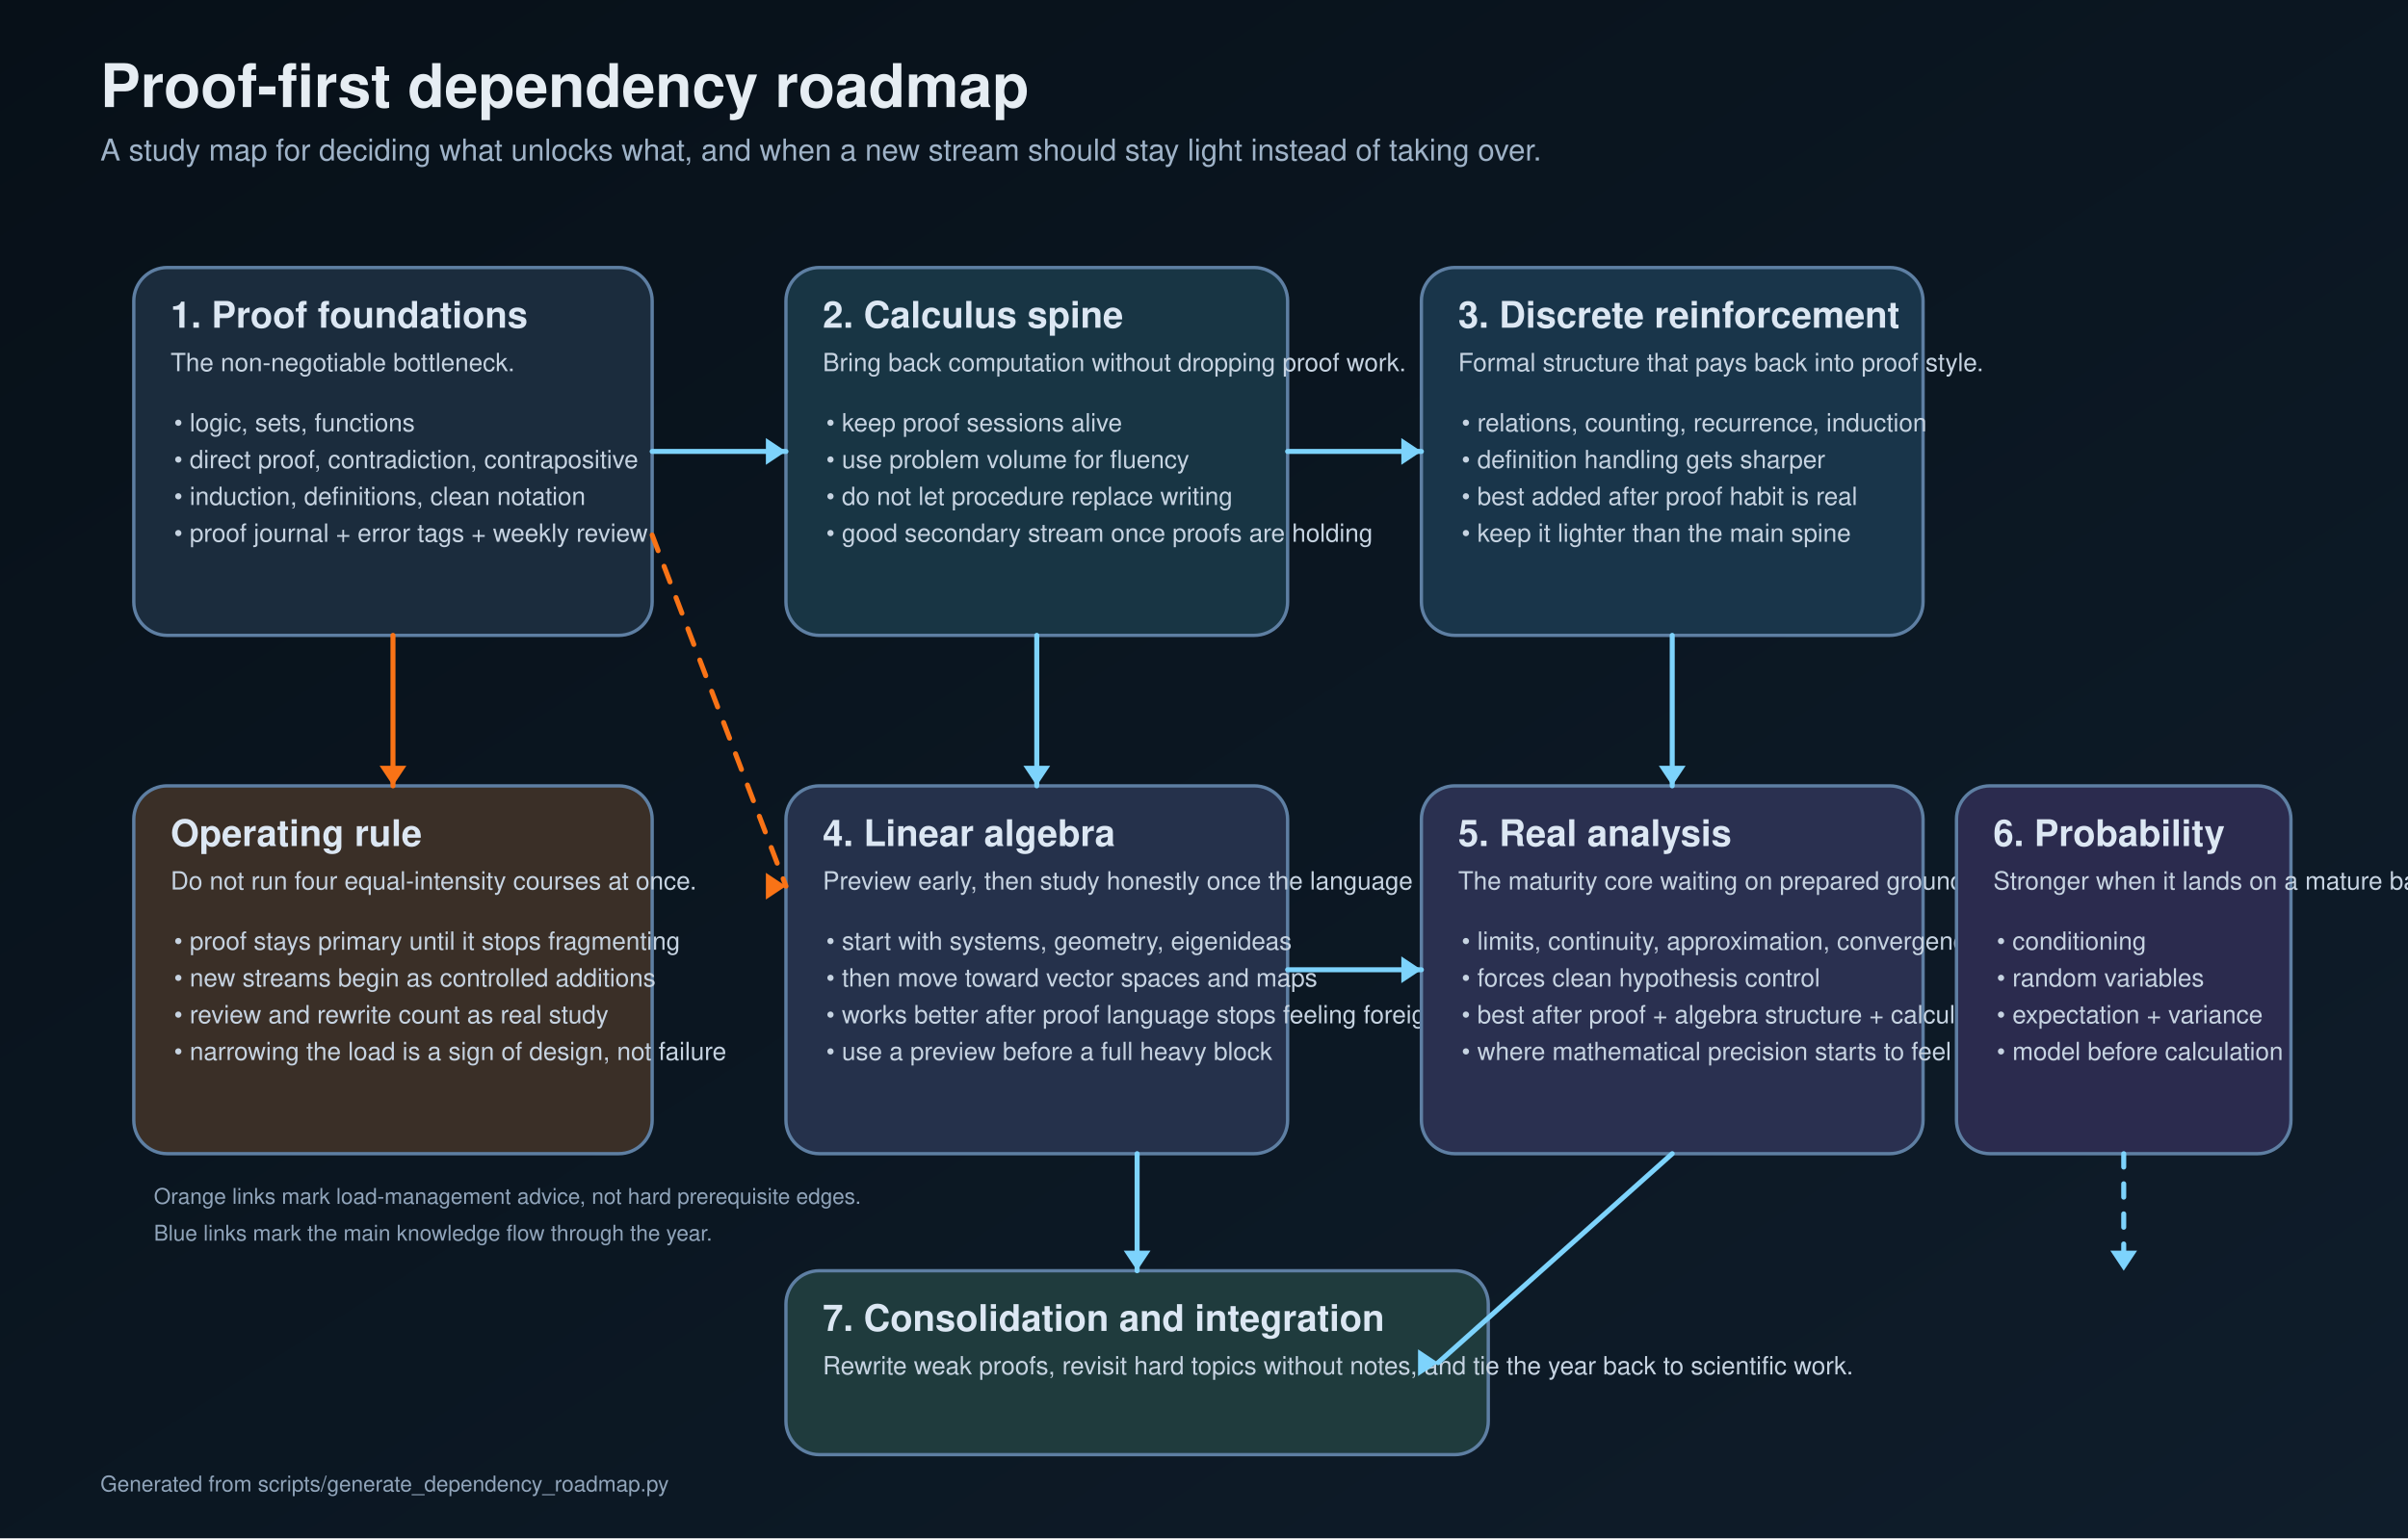
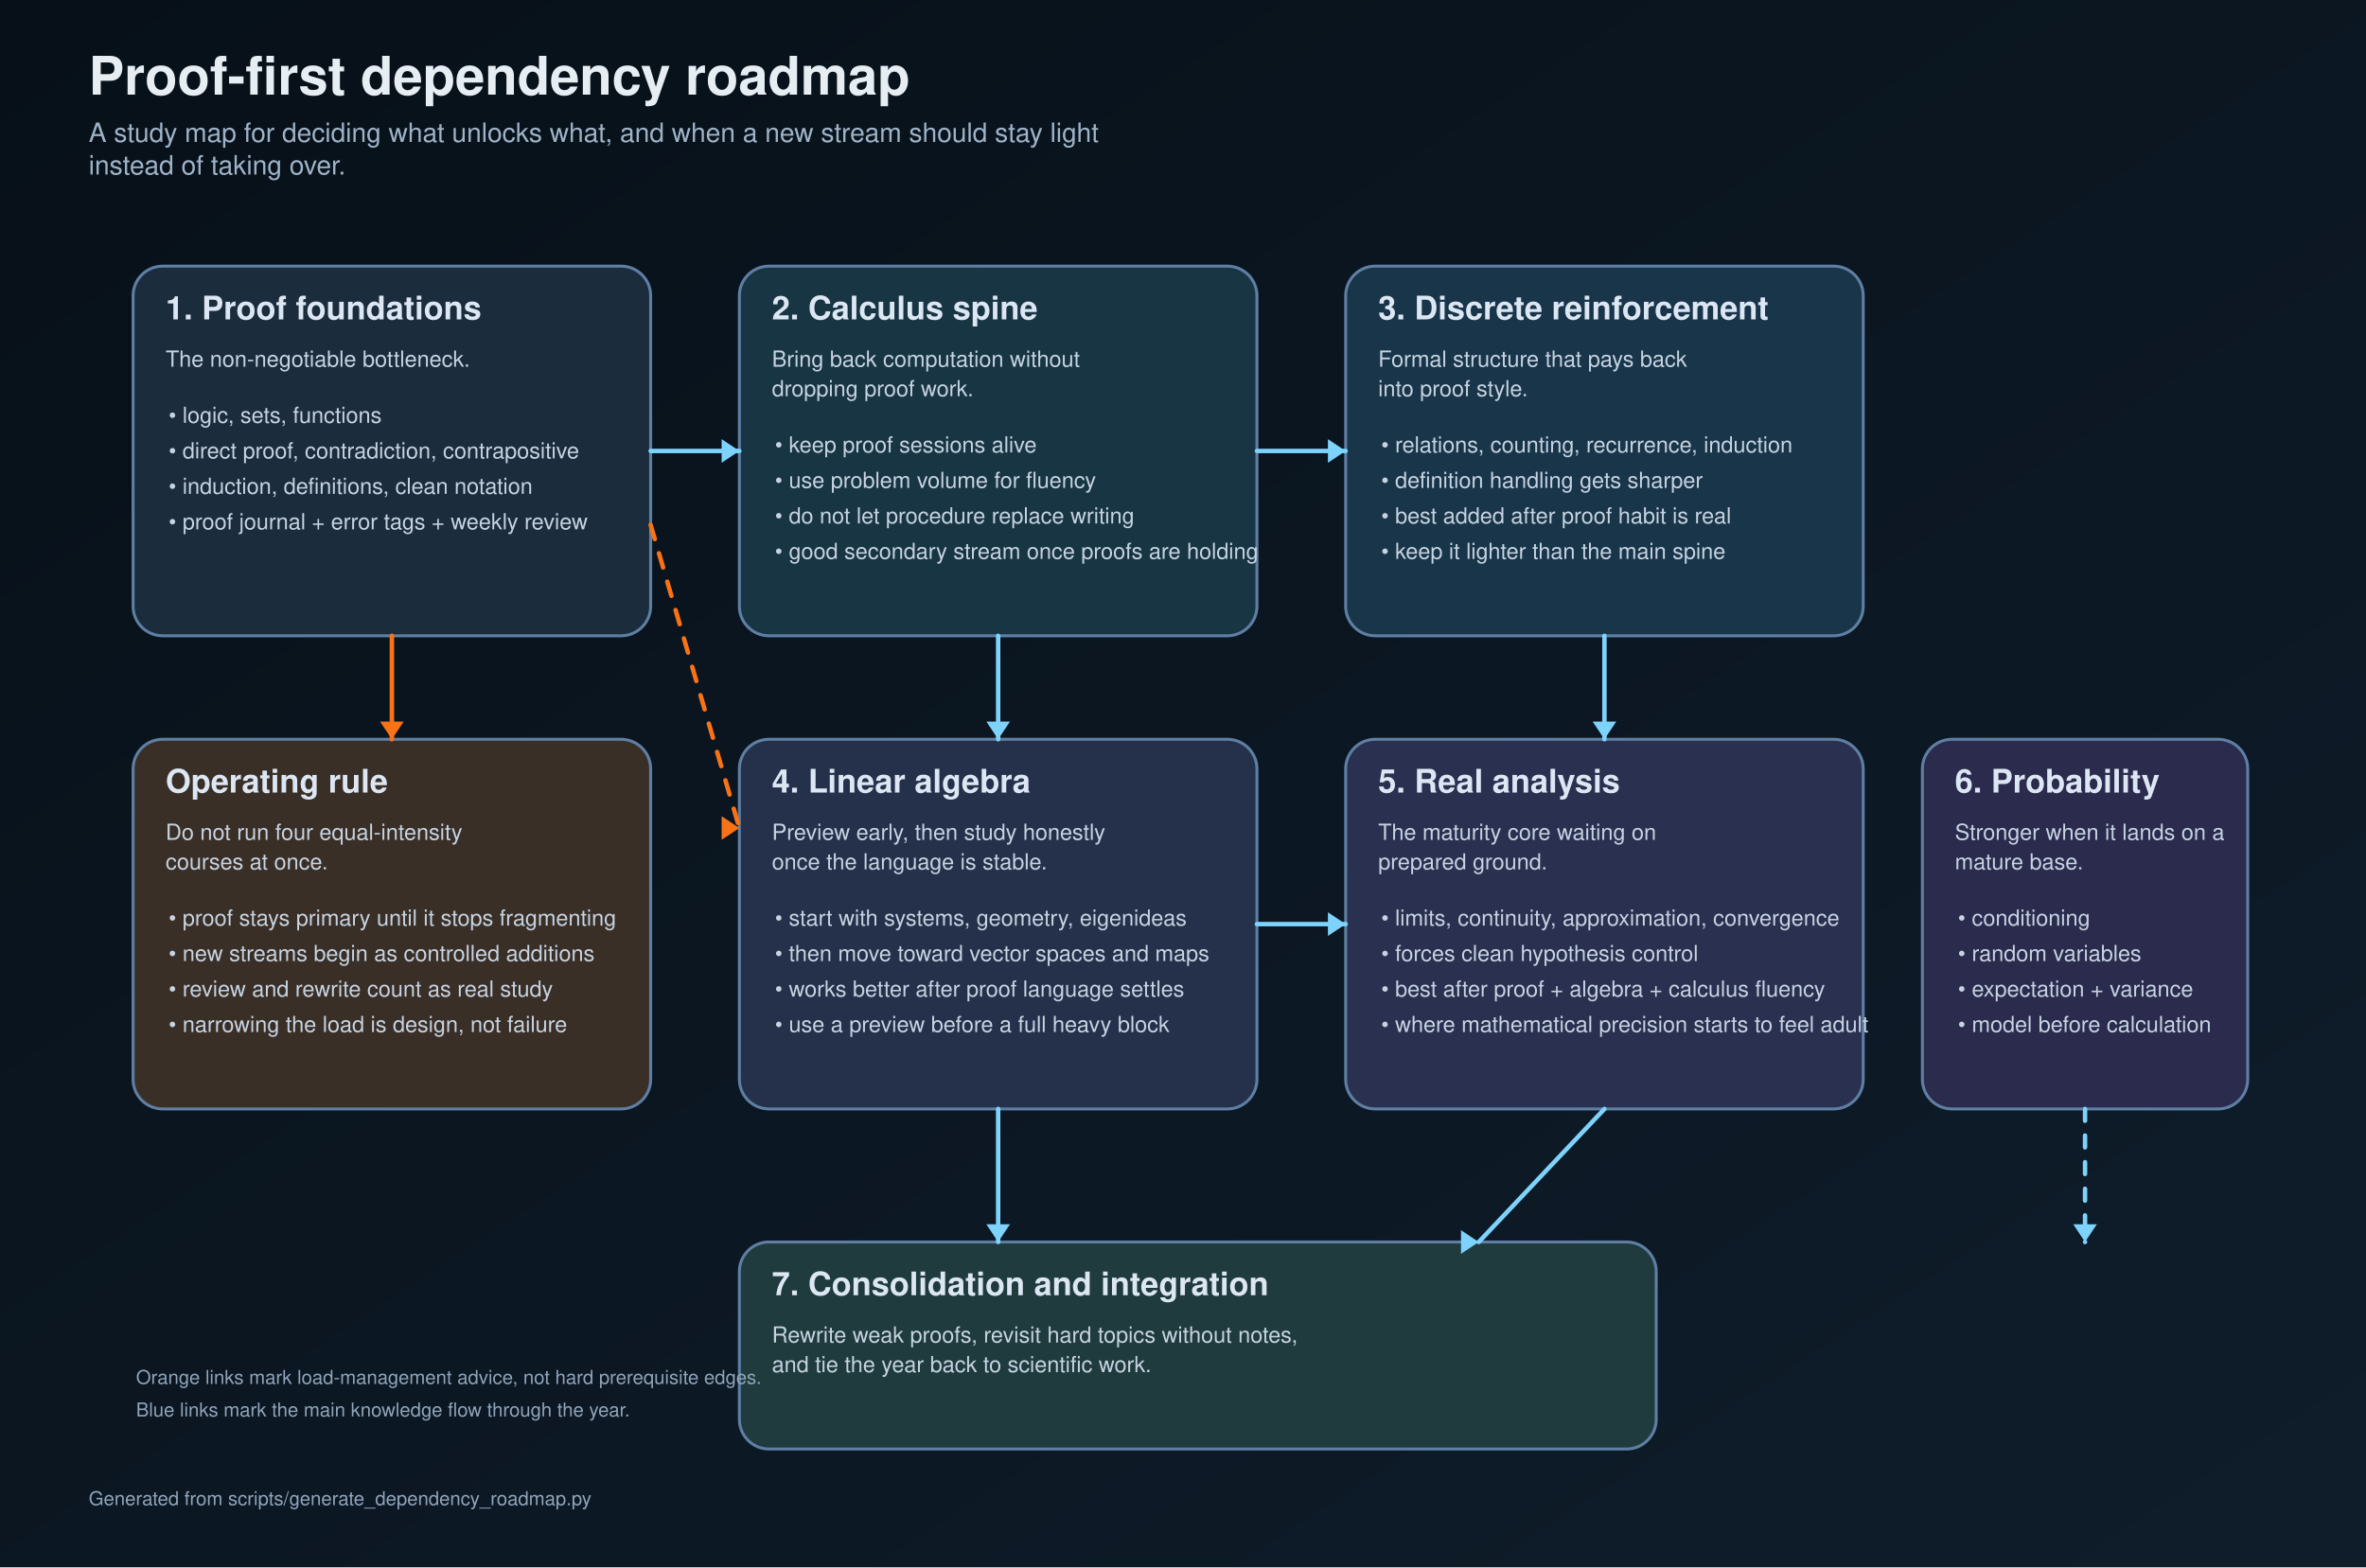
- <svg xmlns="http://www.w3.org/2000/svg" viewBox="0 0 1440 920">
+ <svg xmlns="http://www.w3.org/2000/svg" viewBox="0 0 1600 1060">
  <defs>
    <linearGradient id="bg" x1="0" y1="0" x2="1" y2="1">
      <stop offset="0%" stop-color="#071018" />
      <stop offset="100%" stop-color="#0f1d2b" />
    </linearGradient>
    <style>
    .title { font: 700 36px Helvetica, Arial, sans-serif; fill: #e6edf3; }
    .subtitle { font: 500 18px Helvetica, Arial, sans-serif; fill: #9fb3c8; }
    .label { font: 700 22px Helvetica, Arial, sans-serif; fill: #dce7f3; }
    .small { font: 500 15px Helvetica, Arial, sans-serif; fill: #c6d3e1; }
    .tiny { font: 500 13px Helvetica, Arial, sans-serif; fill: #90a4ba; }
  </style>
  </defs>
-   <rect width="1440" height="920" fill="url(#bg)" />
+   <rect width="1600" height="1060" fill="url(#bg)" />
  <text x="60.0" y="64.0" class="title" text-anchor="start">Proof-first dependency roadmap</text>
-   <text x="60.0" y="96.0" class="subtitle" text-anchor="start">A study map for deciding what unlocks what, and when a new stream should stay light instead of taking over.</text>
-   <rect x="80.0" y="160.0" width="310.0" height="220.0" rx="20" fill="#1b2c3d" stroke="#5e7fa3" stroke-width="2" />
-   <text x="102.0" y="196.0" class="label" text-anchor="start">1. Proof foundations</text>
-   <text x="102.0" y="222.0" class="small" text-anchor="start">The non-negotiable bottleneck.</text>
-   <text x="104.0" y="258.0" class="small" text-anchor="start">• logic, sets, functions</text>
-   <text x="104.0" y="280.0" class="small" text-anchor="start">• direct proof, contradiction, contrapositive</text>
-   <text x="104.0" y="302.0" class="small" text-anchor="start">• induction, definitions, clean notation</text>
-   <text x="104.0" y="324.0" class="small" text-anchor="start">• proof journal + error tags + weekly review</text>
-   <rect x="470.0" y="160.0" width="300.0" height="220.0" rx="20" fill="#183544" stroke="#5e7fa3" stroke-width="2" />
-   <text x="492.0" y="196.0" class="label" text-anchor="start">2. Calculus spine</text>
-   <text x="492.0" y="222.0" class="small" text-anchor="start">Bring back computation without dropping proof work.</text>
-   <text x="494.0" y="258.0" class="small" text-anchor="start">• keep proof sessions alive</text>
-   <text x="494.0" y="280.0" class="small" text-anchor="start">• use problem volume for fluency</text>
-   <text x="494.0" y="302.0" class="small" text-anchor="start">• do not let procedure replace writing</text>
-   <text x="494.0" y="324.0" class="small" text-anchor="start">• good secondary stream once proofs are holding</text>
-   <rect x="850.0" y="160.0" width="300.0" height="220.0" rx="20" fill="#19354a" stroke="#5e7fa3" stroke-width="2" />
-   <text x="872.0" y="196.0" class="label" text-anchor="start">3. Discrete reinforcement</text>
-   <text x="872.0" y="222.0" class="small" text-anchor="start">Formal structure that pays back into proof style.</text>
-   <text x="874.0" y="258.0" class="small" text-anchor="start">• relations, counting, recurrence, induction</text>
-   <text x="874.0" y="280.0" class="small" text-anchor="start">• definition handling gets sharper</text>
-   <text x="874.0" y="302.0" class="small" text-anchor="start">• best added after proof habit is real</text>
-   <text x="874.0" y="324.0" class="small" text-anchor="start">• keep it lighter than the main spine</text>
-   <rect x="470.0" y="470.0" width="300.0" height="220.0" rx="20" fill="#25314b" stroke="#5e7fa3" stroke-width="2" />
-   <text x="492.0" y="506.0" class="label" text-anchor="start">4. Linear algebra</text>
-   <text x="492.0" y="532.0" class="small" text-anchor="start">Preview early, then study honestly once the language is stable.</text>
-   <text x="494.0" y="568.0" class="small" text-anchor="start">• start with systems, geometry, eigenideas</text>
-   <text x="494.0" y="590.0" class="small" text-anchor="start">• then move toward vector spaces and maps</text>
-   <text x="494.0" y="612.0" class="small" text-anchor="start">• works better after proof language stops feeling foreign</text>
-   <text x="494.0" y="634.0" class="small" text-anchor="start">• use a preview before a full heavy block</text>
-   <rect x="850.0" y="470.0" width="300.0" height="220.0" rx="20" fill="#2a3050" stroke="#5e7fa3" stroke-width="2" />
-   <text x="872.0" y="506.0" class="label" text-anchor="start">5. Real analysis</text>
-   <text x="872.0" y="532.0" class="small" text-anchor="start">The maturity core waiting on prepared ground.</text>
-   <text x="874.0" y="568.0" class="small" text-anchor="start">• limits, continuity, approximation, convergence</text>
-   <text x="874.0" y="590.0" class="small" text-anchor="start">• forces clean hypothesis control</text>
-   <text x="874.0" y="612.0" class="small" text-anchor="start">• best after proof + algebra structure + calculus fluency</text>
-   <text x="874.0" y="634.0" class="small" text-anchor="start">• where mathematical precision starts to feel adult</text>
-   <rect x="1170.0" y="470.0" width="200.0" height="220.0" rx="20" fill="#2b2b4e" stroke="#5e7fa3" stroke-width="2" />
-   <text x="1192.0" y="506.0" class="label" text-anchor="start">6. Probability</text>
-   <text x="1192.0" y="532.0" class="small" text-anchor="start">Stronger when it lands on a mature base.</text>
-   <text x="1194.0" y="568.0" class="small" text-anchor="start">• conditioning</text>
-   <text x="1194.0" y="590.0" class="small" text-anchor="start">• random variables</text>
-   <text x="1194.0" y="612.0" class="small" text-anchor="start">• expectation + variance</text>
-   <text x="1194.0" y="634.0" class="small" text-anchor="start">• model before calculation</text>
-   <rect x="470.0" y="760.0" width="420.0" height="110.0" rx="20" fill="#1f3b3d" stroke="#5e7fa3" stroke-width="2" />
-   <text x="492.0" y="796.0" class="label" text-anchor="start">7. Consolidation and integration</text>
-   <text x="492.0" y="822.0" class="small" text-anchor="start">Rewrite weak proofs, revisit hard topics without notes, and tie the year back to scientific work.</text>
-   <rect x="80.0" y="470.0" width="310.0" height="220.0" rx="20" fill="#3a2f27" stroke="#5e7fa3" stroke-width="2" />
-   <text x="102.0" y="506.0" class="label" text-anchor="start">Operating rule</text>
-   <text x="102.0" y="532.0" class="small" text-anchor="start">Do not run four equal-intensity courses at once.</text>
-   <text x="104.0" y="568.0" class="small" text-anchor="start">• proof stays primary until it stops fragmenting</text>
-   <text x="104.0" y="590.0" class="small" text-anchor="start">• new streams begin as controlled additions</text>
-   <text x="104.0" y="612.0" class="small" text-anchor="start">• review and rewrite count as real study</text>
-   <text x="104.0" y="634.0" class="small" text-anchor="start">• narrowing the load is a sign of design, not failure</text>
-   <line x1="390.0" y1="270.0" x2="470.0" y2="270.0" stroke="#7dd3fc" stroke-width="3.0" stroke-linecap="round" />
-   <polygon points="470.0,270.0 458.0,262.0 458.0,278.0" fill="#7dd3fc" />
-   <line x1="770.0" y1="270.0" x2="850.0" y2="270.0" stroke="#7dd3fc" stroke-width="3.0" stroke-linecap="round" />
-   <polygon points="850.0,270.0 838.0,262.0 838.0,278.0" fill="#7dd3fc" />
-   <line x1="620.0" y1="380.0" x2="620.0" y2="470.0" stroke="#7dd3fc" stroke-width="3.0" stroke-linecap="round" />
-   <polygon points="620.0,470.0 612.0,458.0 628.0,458.0" fill="#7dd3fc" />
-   <line x1="1000.0" y1="380.0" x2="1000.0" y2="470.0" stroke="#7dd3fc" stroke-width="3.0" stroke-linecap="round" />
-   <polygon points="1000.0,470.0 992.0,458.0 1008.0,458.0" fill="#7dd3fc" />
-   <line x1="770.0" y1="580.0" x2="850.0" y2="580.0" stroke="#7dd3fc" stroke-width="3.0" stroke-linecap="round" />
-   <polygon points="850.0,580.0 838.0,572.0 838.0,588.0" fill="#7dd3fc" />
-   <line x1="1270.0" y1="690.0" x2="1270.0" y2="760.0" stroke="#7dd3fc" stroke-width="3.0" stroke-linecap="round" stroke-dasharray="8 10" />
-   <polygon points="1270.0,760.0 1262.0,748.0 1278.0,748.0" fill="#7dd3fc" />
-   <line x1="680.0" y1="690.0" x2="680.0" y2="760.0" stroke="#7dd3fc" stroke-width="3.0" stroke-linecap="round" />
-   <polygon points="680.0,760.0 672.0,748.0 688.0,748.0" fill="#7dd3fc" />
-   <line x1="1000.0" y1="690.0" x2="860.0" y2="815.0" stroke="#7dd3fc" stroke-width="3.0" stroke-linecap="round" />
-   <polygon points="860.0,815.0 848.0,807.0 848.0,823.0" fill="#7dd3fc" />
-   <line x1="235.0" y1="380.0" x2="235.0" y2="470.0" stroke="#f97316" stroke-width="3.0" stroke-linecap="round" />
-   <polygon points="235.0,470.0 227.0,458.0 243.0,458.0" fill="#f97316" />
-   <line x1="390.0" y1="320.0" x2="470.0" y2="530.0" stroke="#f97316" stroke-width="3.0" stroke-linecap="round" stroke-dasharray="10 10" />
-   <polygon points="470.0,530.0 458.0,522.0 458.0,538.0" fill="#f97316" />
-   <text x="92.0" y="720.0" class="tiny" text-anchor="start">Orange links mark load-management advice, not hard prerequisite edges.</text>
-   <text x="92.0" y="742.0" class="tiny" text-anchor="start">Blue links mark the main knowledge flow through the year.</text>
-   <text x="60.0" y="892.0" class="tiny" text-anchor="start">Generated from scripts/generate_dependency_roadmap.py</text>
+   <text x="60.0" y="96.0" class="subtitle" text-anchor="start">
+     <tspan x="60.0" dy="0">A study map for deciding what unlocks what, and when a new stream should stay light</tspan>
+     <tspan x="60.0" dy="22">instead of taking over.</tspan>
+   </text>
+   <rect x="90.0" y="180.0" width="350.0" height="250.0" rx="20" fill="#1b2c3d" stroke="#5e7fa3" stroke-width="2" />
+   <text x="112.0" y="216.0" class="label" text-anchor="start">
+     <tspan x="112.0" dy="0">1. Proof foundations</tspan>
+   </text>
+   <text x="112.0" y="248.0" class="small" text-anchor="start">
+     <tspan x="112.0" dy="0">The non-negotiable bottleneck.</tspan>
+   </text>
+   <text x="114.0" y="286.0" class="small" text-anchor="start">• logic, sets, functions</text>
+   <text x="114.0" y="310.0" class="small" text-anchor="start">• direct proof, contradiction, contrapositive</text>
+   <text x="114.0" y="334.0" class="small" text-anchor="start">• induction, definitions, clean notation</text>
+   <text x="114.0" y="358.0" class="small" text-anchor="start">• proof journal + error tags + weekly review</text>
+   <rect x="500.0" y="180.0" width="350.0" height="250.0" rx="20" fill="#183544" stroke="#5e7fa3" stroke-width="2" />
+   <text x="522.0" y="216.0" class="label" text-anchor="start">
+     <tspan x="522.0" dy="0">2. Calculus spine</tspan>
+   </text>
+   <text x="522.0" y="248.0" class="small" text-anchor="start">
+     <tspan x="522.0" dy="0">Bring back computation without</tspan>
+     <tspan x="522.0" dy="20">dropping proof work.</tspan>
+   </text>
+   <text x="524.0" y="306.0" class="small" text-anchor="start">• keep proof sessions alive</text>
+   <text x="524.0" y="330.0" class="small" text-anchor="start">• use problem volume for fluency</text>
+   <text x="524.0" y="354.0" class="small" text-anchor="start">• do not let procedure replace writing</text>
+   <text x="524.0" y="378.0" class="small" text-anchor="start">• good secondary stream once proofs are holding</text>
+   <rect x="910.0" y="180.0" width="350.0" height="250.0" rx="20" fill="#19354a" stroke="#5e7fa3" stroke-width="2" />
+   <text x="932.0" y="216.0" class="label" text-anchor="start">
+     <tspan x="932.0" dy="0">3. Discrete reinforcement</tspan>
+   </text>
+   <text x="932.0" y="248.0" class="small" text-anchor="start">
+     <tspan x="932.0" dy="0">Formal structure that pays back</tspan>
+     <tspan x="932.0" dy="20">into proof style.</tspan>
+   </text>
+   <text x="934.0" y="306.0" class="small" text-anchor="start">• relations, counting, recurrence, induction</text>
+   <text x="934.0" y="330.0" class="small" text-anchor="start">• definition handling gets sharper</text>
+   <text x="934.0" y="354.0" class="small" text-anchor="start">• best added after proof habit is real</text>
+   <text x="934.0" y="378.0" class="small" text-anchor="start">• keep it lighter than the main spine</text>
+   <rect x="90.0" y="500.0" width="350.0" height="250.0" rx="20" fill="#3a2f27" stroke="#5e7fa3" stroke-width="2" />
+   <text x="112.0" y="536.0" class="label" text-anchor="start">
+     <tspan x="112.0" dy="0">Operating rule</tspan>
+   </text>
+   <text x="112.0" y="568.0" class="small" text-anchor="start">
+     <tspan x="112.0" dy="0">Do not run four equal-intensity</tspan>
+     <tspan x="112.0" dy="20">courses at once.</tspan>
+   </text>
+   <text x="114.0" y="626.0" class="small" text-anchor="start">• proof stays primary until it stops fragmenting</text>
+   <text x="114.0" y="650.0" class="small" text-anchor="start">• new streams begin as controlled additions</text>
+   <text x="114.0" y="674.0" class="small" text-anchor="start">• review and rewrite count as real study</text>
+   <text x="114.0" y="698.0" class="small" text-anchor="start">• narrowing the load is design, not failure</text>
+   <rect x="500.0" y="500.0" width="350.0" height="250.0" rx="20" fill="#25314b" stroke="#5e7fa3" stroke-width="2" />
+   <text x="522.0" y="536.0" class="label" text-anchor="start">
+     <tspan x="522.0" dy="0">4. Linear algebra</tspan>
+   </text>
+   <text x="522.0" y="568.0" class="small" text-anchor="start">
+     <tspan x="522.0" dy="0">Preview early, then study honestly</tspan>
+     <tspan x="522.0" dy="20">once the language is stable.</tspan>
+   </text>
+   <text x="524.0" y="626.0" class="small" text-anchor="start">• start with systems, geometry, eigenideas</text>
+   <text x="524.0" y="650.0" class="small" text-anchor="start">• then move toward vector spaces and maps</text>
+   <text x="524.0" y="674.0" class="small" text-anchor="start">• works better after proof language settles</text>
+   <text x="524.0" y="698.0" class="small" text-anchor="start">• use a preview before a full heavy block</text>
+   <rect x="910.0" y="500.0" width="350.0" height="250.0" rx="20" fill="#2a3050" stroke="#5e7fa3" stroke-width="2" />
+   <text x="932.0" y="536.0" class="label" text-anchor="start">
+     <tspan x="932.0" dy="0">5. Real analysis</tspan>
+   </text>
+   <text x="932.0" y="568.0" class="small" text-anchor="start">
+     <tspan x="932.0" dy="0">The maturity core waiting on</tspan>
+     <tspan x="932.0" dy="20">prepared ground.</tspan>
+   </text>
+   <text x="934.0" y="626.0" class="small" text-anchor="start">• limits, continuity, approximation, convergence</text>
+   <text x="934.0" y="650.0" class="small" text-anchor="start">• forces clean hypothesis control</text>
+   <text x="934.0" y="674.0" class="small" text-anchor="start">• best after proof + algebra + calculus fluency</text>
+   <text x="934.0" y="698.0" class="small" text-anchor="start">• where mathematical precision starts to feel adult</text>
+   <rect x="1300.0" y="500.0" width="220.0" height="250.0" rx="20" fill="#2b2b4e" stroke="#5e7fa3" stroke-width="2" />
+   <text x="1322.0" y="536.0" class="label" text-anchor="start">
+     <tspan x="1322.0" dy="0">6. Probability</tspan>
+   </text>
+   <text x="1322.0" y="568.0" class="small" text-anchor="start">
+     <tspan x="1322.0" dy="0">Stronger when it lands on a</tspan>
+     <tspan x="1322.0" dy="20">mature base.</tspan>
+   </text>
+   <text x="1324.0" y="626.0" class="small" text-anchor="start">• conditioning</text>
+   <text x="1324.0" y="650.0" class="small" text-anchor="start">• random variables</text>
+   <text x="1324.0" y="674.0" class="small" text-anchor="start">• expectation + variance</text>
+   <text x="1324.0" y="698.0" class="small" text-anchor="start">• model before calculation</text>
+   <rect x="500.0" y="840.0" width="620.0" height="140.0" rx="20" fill="#1f3b3d" stroke="#5e7fa3" stroke-width="2" />
+   <text x="522.0" y="876.0" class="label" text-anchor="start">
+     <tspan x="522.0" dy="0">7. Consolidation and integration</tspan>
+   </text>
+   <text x="522.0" y="908.0" class="small" text-anchor="start">
+     <tspan x="522.0" dy="0">Rewrite weak proofs, revisit hard topics without notes,</tspan>
+     <tspan x="522.0" dy="20">and tie the year back to scientific work.</tspan>
+   </text>
+   <line x1="440.0" y1="305.0" x2="500.0" y2="305.0" stroke="#7dd3fc" stroke-width="3.0" stroke-linecap="round" />
+   <polygon points="500.0,305.0 488.0,297.0 488.0,313.0" fill="#7dd3fc" />
+   <line x1="850.0" y1="305.0" x2="910.0" y2="305.0" stroke="#7dd3fc" stroke-width="3.0" stroke-linecap="round" />
+   <polygon points="910.0,305.0 898.0,297.0 898.0,313.0" fill="#7dd3fc" />
+   <line x1="675.0" y1="430.0" x2="675.0" y2="500.0" stroke="#7dd3fc" stroke-width="3.0" stroke-linecap="round" />
+   <polygon points="675.0,500.0 667.0,488.0 683.0,488.0" fill="#7dd3fc" />
+   <line x1="1085.0" y1="430.0" x2="1085.0" y2="500.0" stroke="#7dd3fc" stroke-width="3.0" stroke-linecap="round" />
+   <polygon points="1085.0,500.0 1077.0,488.0 1093.0,488.0" fill="#7dd3fc" />
+   <line x1="850.0" y1="625.0" x2="910.0" y2="625.0" stroke="#7dd3fc" stroke-width="3.0" stroke-linecap="round" />
+   <polygon points="910.0,625.0 898.0,617.0 898.0,633.0" fill="#7dd3fc" />
+   <line x1="1410.0" y1="750.0" x2="1410.0" y2="840.0" stroke="#7dd3fc" stroke-width="3.0" stroke-linecap="round" stroke-dasharray="8 10" />
+   <polygon points="1410.0,840.0 1402.0,828.0 1418.0,828.0" fill="#7dd3fc" />
+   <line x1="675.0" y1="750.0" x2="675.0" y2="840.0" stroke="#7dd3fc" stroke-width="3.0" stroke-linecap="round" />
+   <polygon points="675.0,840.0 667.0,828.0 683.0,828.0" fill="#7dd3fc" />
+   <line x1="1085.0" y1="750.0" x2="1000.0" y2="840.0" stroke="#7dd3fc" stroke-width="3.0" stroke-linecap="round" />
+   <polygon points="1000.0,840.0 988.0,832.0 988.0,848.0" fill="#7dd3fc" />
+   <line x1="265.0" y1="430.0" x2="265.0" y2="500.0" stroke="#f97316" stroke-width="3.0" stroke-linecap="round" />
+   <polygon points="265.0,500.0 257.0,488.0 273.0,488.0" fill="#f97316" />
+   <line x1="440.0" y1="355.0" x2="500.0" y2="560.0" stroke="#f97316" stroke-width="3.0" stroke-linecap="round" stroke-dasharray="10 10" />
+   <polygon points="500.0,560.0 488.0,552.0 488.0,568.0" fill="#f97316" />
+   <text x="92.0" y="936.0" class="tiny" text-anchor="start">Orange links mark load-management advice, not hard prerequisite edges.</text>
+   <text x="92.0" y="958.0" class="tiny" text-anchor="start">Blue links mark the main knowledge flow through the year.</text>
+   <text x="60.0" y="1018.0" class="tiny" text-anchor="start">Generated from scripts/generate_dependency_roadmap.py</text>
</svg>
